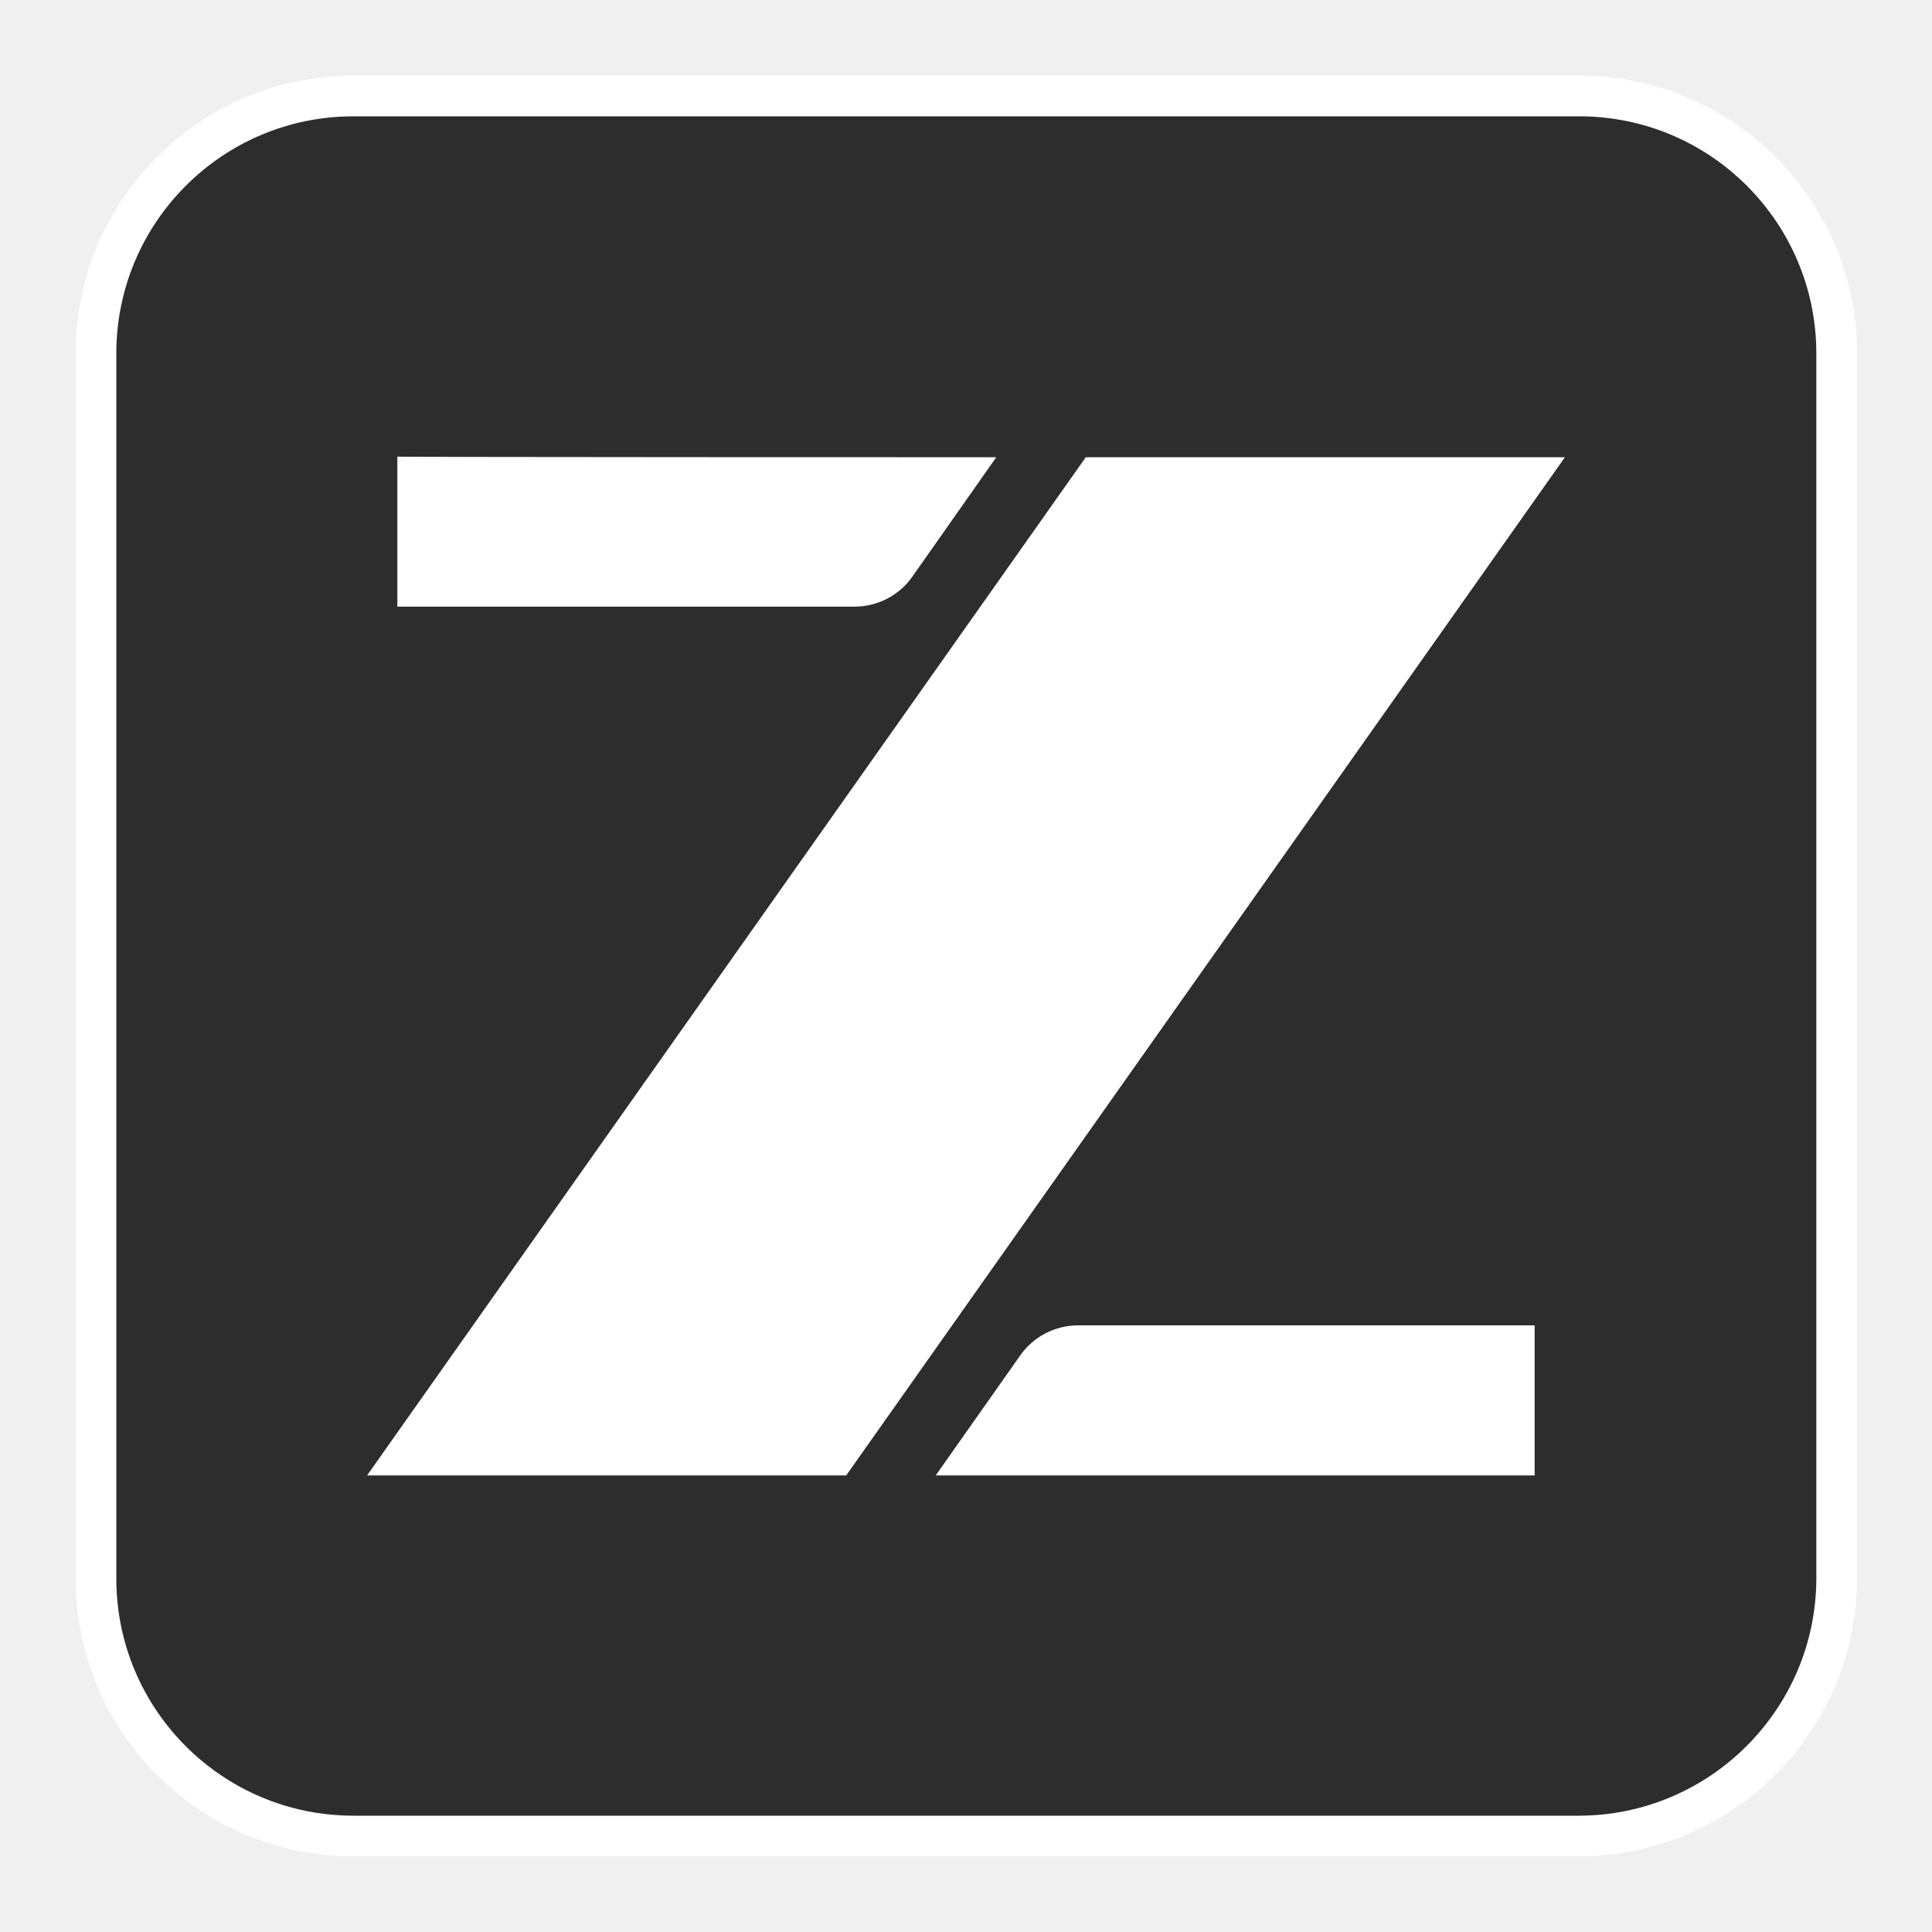
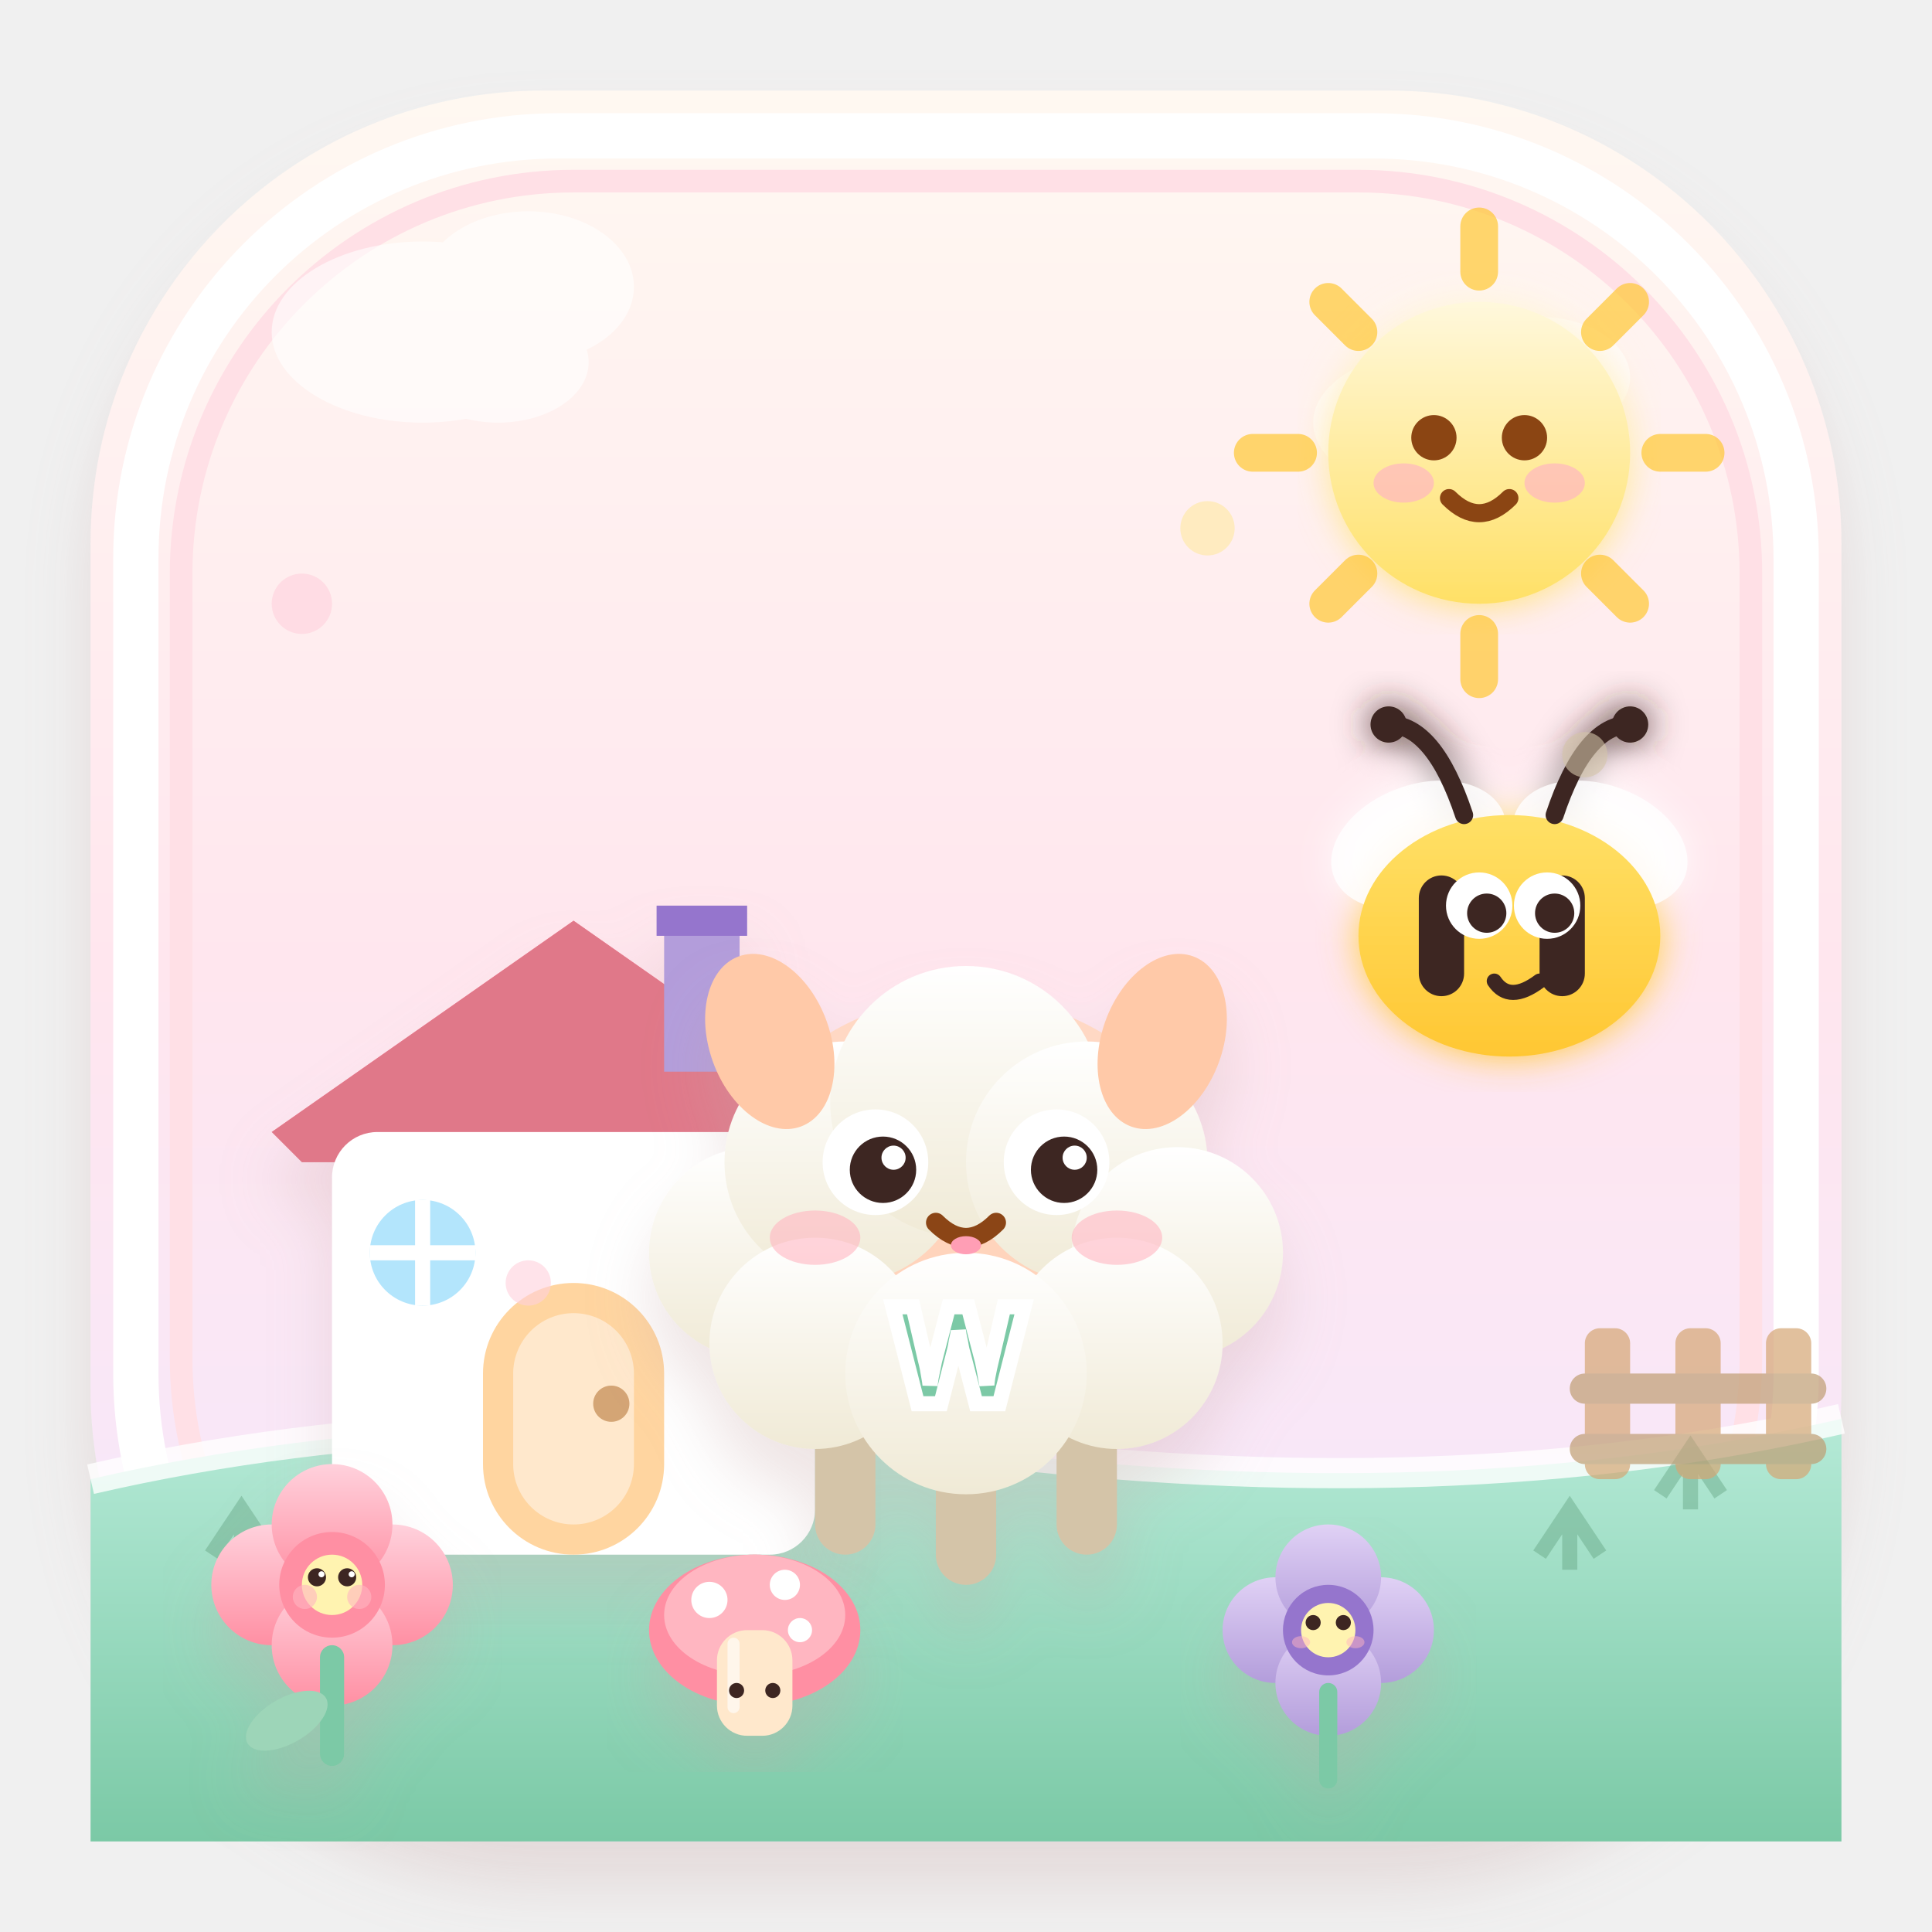
- <svg xmlns="http://www.w3.org/2000/svg" version="1.1" x="0px" y="0px" viewBox="0 0 30 30" style="enable-background:new 0 0 30 30;" xml:space="preserve">
+ <svg xmlns="http://www.w3.org/2000/svg" viewBox="0 0 128 128">
  <defs>
-     <style type="text/css">
-     .st194{fill:#2D2D2D;stroke:#FFFFFF;stroke-width:0.632;stroke-miterlimit:10;}
-     .st23{fill:#FFFFFF;}
- 
-     .z-breathe {
-       animation: breathe 2.5s ease-in-out infinite;
-     }
- 
-     @keyframes breathe {
-       0%, 100% { opacity: 0.7; }
-       50% { opacity: 1; }
-     }
-   </style>
+     <linearGradient id="bg" x1="0" y1="0" x2="0" y2="1">
+       <stop offset="0%" stop-color="#FFF8F1" />
+       <stop offset="50%" stop-color="#FFE6EE" />
+       <stop offset="100%" stop-color="#F3E8FF" />
+     </linearGradient>
+     <linearGradient id="ground" x1="0" y1="0" x2="0" y2="1">
+       <stop offset="0%" stop-color="#B5EAD7" />
+       <stop offset="100%" stop-color="#7BC9A6" />
+     </linearGradient>
+     <linearGradient id="wool" x1="0" y1="0" x2="0" y2="1">
+       <stop offset="0%" stop-color="#FFFFFF" />
+       <stop offset="100%" stop-color="#F0EAD6" />
+     </linearGradient>
+     <linearGradient id="sun" x1="0" y1="0" x2="0" y2="1">
+       <stop offset="0%" stop-color="#FFF8DC" />
+       <stop offset="100%" stop-color="#FFE066" />
+     </linearGradient>
+     <linearGradient id="bee" x1="0" y1="0" x2="0" y2="1">
+       <stop offset="0%" stop-color="#FFE066" />
+       <stop offset="100%" stop-color="#FFC733" />
+     </linearGradient>
+     <linearGradient id="flower-pink" x1="0" y1="0" x2="0" y2="1">
+       <stop offset="0%" stop-color="#FFD1DC" />
+       <stop offset="100%" stop-color="#FF8FA3" />
+     </linearGradient>
+     <linearGradient id="flower-purple" x1="0" y1="0" x2="0" y2="1">
+       <stop offset="0%" stop-color="#E0D1F5" />
+       <stop offset="100%" stop-color="#B39DDB" />
+     </linearGradient>
+     <linearGradient id="flower-yellow" x1="0" y1="0" x2="0" y2="1">
+       <stop offset="0%" stop-color="#FFF3B0" />
+       <stop offset="100%" stop-color="#FFD54F" />
+     </linearGradient>
+     <filter id="shadow" x="-20%" y="-20%" width="140%" height="140%">
+       <feDropShadow dx="0" dy="3" stdDeviation="2" flood-color="#C9A8A8" flood-opacity="0.3" />
+     </filter>
+     <filter id="soft-glow">
+       <feGaussianBlur in="SourceGraphic" stdDeviation="1.2" result="blur" />
+       <feMerge>
+         <feMergeNode in="blur" />
+         <feMergeNode in="SourceGraphic" />
+       </feMerge>
+     </filter>
  </defs>
+   <rect x="6" y="6" width="116" height="116" rx="30" fill="url(#bg)" filter="url(#shadow)" />
+   <rect x="9" y="9" width="110" height="110" rx="28" fill="none" stroke="#FFFFFF" stroke-width="3" />
+   <rect x="12" y="12" width="104" height="104" rx="26" fill="none" stroke="#FFE0E6" stroke-width="1.5" />
+   <g opacity="0.6">
+     <ellipse cx="28" cy="22" rx="10" ry="6" fill="#FFFFFF" />
+     <ellipse cx="35" cy="19" rx="7" ry="5" fill="#FFFFFF" />
+     <ellipse cx="33" cy="24" rx="6" ry="4" fill="#FFFFFF" />
+   </g>
+   <g opacity="0.5">
+     <ellipse cx="96" cy="28" rx="9" ry="5" fill="#FFFFFF" />
+     <ellipse cx="102" cy="25" rx="6" ry="4" fill="#FFFFFF" />
+   </g>
+   <g transform="translate(98, 30)">
+     <circle r="10" fill="url(#sun)" filter="url(#soft-glow)" />
+     <g stroke="#FFC733" stroke-width="2.5" stroke-linecap="round" opacity="0.7">
+       <line x1="0" y1="-15" x2="0" y2="-12" />
+       <line x1="0" y1="12" x2="0" y2="15" />
+       <line x1="-15" y1="0" x2="-12" y2="0" />
+       <line x1="12" y1="0" x2="15" y2="0" />
+       <line x1="-10" y1="-10" x2="-8" y2="-8" />
+       <line x1="10" y1="-10" x2="8" y2="-8" />
+       <line x1="-10" y1="10" x2="-8" y2="8" />
+       <line x1="10" y1="10" x2="8" y2="8" />
+     </g>
+     <circle cx="-3" cy="-1" r="1.5" fill="#8B4513" />
+     <circle cx="3" cy="-1" r="1.5" fill="#8B4513" />
+     <path d="M -2 3 Q 0 5, 2 3" fill="none" stroke="#8B4513" stroke-width="1.2" stroke-linecap="round" />
+     <ellipse cx="-5" cy="2" rx="2" ry="1.3" fill="#FFB6C1" opacity="0.7" />
+     <ellipse cx="5" cy="2" rx="2" ry="1.3" fill="#FFB6C1" opacity="0.7" />
+   </g>
  <g>
-     <path class="st194" d="M24.51,28.51H5.49c-2.21,0-4-1.79-4-4V5.49c0-2.21,1.79-4,4-4h19.03c2.21,0,4,1.79,4,4v19.03     C28.51,26.72,26.72,28.51,24.51,28.51z" />
-     <g class="z-breathe">
-       <path class="st23" d="M15.47,7.1l-1.3,1.85c-0.2,0.29-0.54,0.47-0.9,0.47h-7.1V7.09C6.16,7.1,15.47,7.1,15.47,7.1z" />
-       <polygon class="st23" points="24.3,7.1 13.14,22.91 5.7,22.91 16.86,7.1" />
-       <path class="st23" d="M14.53,22.91l1.31-1.86c0.2-0.29,0.54-0.47,0.9-0.47h7.09v2.33H14.53z" />
+     <path d="M 6 98 Q 32 92, 64 96 Q 96 100, 122 94 L 122 122 L 6 122 Z" fill="url(#ground)" />
+     <path d="M 6 98 Q 32 92, 64 96 Q 96 100, 122 94" fill="none" stroke="#FFFFFF" stroke-width="2" opacity="0.8" />
+     <g opacity="0.4" fill="#5D9E7A">
+       <path d="M 16 100 L 16 104 M 14 103 L 16 100 L 18 103" stroke-width="1" fill="none" stroke="#5D9E7A" />
+       <path d="M 24 98 L 24 102 M 22 101 L 24 98 L 26 101" stroke-width="1" fill="none" stroke="#5D9E7A" />
+       <path d="M 104 100 L 104 104 M 102 103 L 104 100 L 106 103" stroke-width="1" fill="none" stroke="#5D9E7A" />
+       <path d="M 112 96 L 112 100 M 110 99 L 112 96 L 114 99" stroke-width="1" fill="none" stroke="#5D9E7A" />
    </g>
  </g>
+   <g transform="translate(10, 55)" filter="url(#shadow)">
+     <path d="M 8 20 L 28 6 L 48 20 Z" fill="#FF8FA3" />
+     <path d="M 8 20 L 28 6 L 48 20 L 46 22 L 10 22 Z" fill="#E07889" />
+     <rect x="12" y="20" width="32" height="28" rx="3" fill="#FFFFFF" />
+     <rect x="22" y="30" width="12" height="18" rx="6" fill="#FFD5A0" />
+     <rect x="24" y="32" width="8" height="14" rx="4" fill="#FFE8CC" />
+     <circle cx="30.5" cy="38" r="1.2" fill="#D4A574" />
+     <circle cx="18" cy="28" r="3.5" fill="#B3E5FC" />
+     <line x1="14.5" y1="28" x2="21.5" y2="28" stroke="#FFFFFF" stroke-width="1" />
+     <line x1="18" y1="24.5" x2="18" y2="31.5" stroke="#FFFFFF" stroke-width="1" />
+     <rect x="34" y="6" width="5" height="10" fill="#B39DDB" />
+     <rect x="33.5" y="5" width="6" height="2" fill="#9575CD" />
+   </g>
+   <g transform="translate(64, 75)" filter="url(#shadow)">
+     <rect x="-10" y="18" width="4" height="10" rx="2" fill="#D4C4A8" />
+     <rect x="-2" y="20" width="4" height="10" rx="2" fill="#D4C4A8" />
+     <rect x="6" y="18" width="4" height="10" rx="2" fill="#D4C4A8" />
+     <ellipse cx="0" cy="5" rx="16" ry="14" fill="#FFD8C4" />
+     <ellipse cx="0" cy="8" rx="15" ry="11" fill="#FFC9A8" opacity="0.3" />
+     <g fill="url(#wool)">
+       <circle cx="-14" cy="8" r="7" />
+       <circle cx="-8" cy="2" r="8" />
+       <circle cx="0" cy="-2" r="9" />
+       <circle cx="8" cy="2" r="8" />
+       <circle cx="14" cy="8" r="7" />
+       <circle cx="-10" cy="14" r="7" />
+       <circle cx="10" cy="14" r="7" />
+       <circle cx="0" cy="16" r="8" />
+     </g>
+     <ellipse cx="-13" cy="-6" rx="4" ry="6" fill="#FFC9A8" transform="rotate(-20 -13 -6)" />
+     <ellipse cx="13" cy="-6" rx="4" ry="6" fill="#FFC9A8" transform="rotate(20 13 -6)" />
+     <circle cx="-6" cy="2" r="3.5" fill="#FFFFFF" />
+     <circle cx="6" cy="2" r="3.5" fill="#FFFFFF" />
+     <circle cx="-5.5" cy="2.5" r="2.2" fill="#3E2723" />
+     <circle cx="6.5" cy="2.5" r="2.2" fill="#3E2723" />
+     <circle cx="-4.8" cy="1.7" r="0.8" fill="#FFFFFF" />
+     <circle cx="7.2" cy="1.7" r="0.8" fill="#FFFFFF" />
+     <ellipse cx="-10" cy="7" rx="3" ry="1.8" fill="#FFB6C1" opacity="0.6" />
+     <ellipse cx="10" cy="7" rx="3" ry="1.8" fill="#FFB6C1" opacity="0.6" />
+     <path d="M -2 6 Q 0 8, 2 6" fill="none" stroke="#8B4513" stroke-width="1.3" stroke-linecap="round" />
+     <ellipse cx="0" cy="7.5" rx="1" ry="0.6" fill="#FF9EB5" />
+     <text x="-0.5" y="18" text-anchor="middle" font-size="9" font-weight="900" font-family="'Comic Sans MS', sans-serif" fill="#7BC9A6" stroke="#FFFFFF" stroke-width="1">W</text>
+   </g>
+   <g transform="translate(100, 60)" filter="url(#soft-glow)">
+     <ellipse cx="-6" cy="-4" rx="6" ry="4" fill="#FFFFFF" opacity="0.8" transform="rotate(-20 -6 -4)" />
+     <ellipse cx="6" cy="-4" rx="6" ry="4" fill="#FFFFFF" opacity="0.8" transform="rotate(20 6 -4)" />
+     <ellipse cx="0" cy="2" rx="10" ry="8" fill="url(#bee)" />
+     <rect x="-6" y="-2" width="3" height="8" rx="1.5" fill="#3E2723" />
+     <rect x="2" y="-2" width="3" height="8" rx="1.5" fill="#3E2723" />
+     <circle cx="-2" cy="0" r="2.2" fill="#FFFFFF" />
+     <circle cx="2.5" cy="0" r="2.2" fill="#FFFFFF" />
+     <circle cx="-1.5" cy="0.5" r="1.3" fill="#3E2723" />
+     <circle cx="3" cy="0.5" r="1.3" fill="#3E2723" />
+     <path d="M -3 -6 Q -5 -12, -8 -12" fill="none" stroke="#3E2723" stroke-width="1.2" stroke-linecap="round" />
+     <path d="M 3 -6 Q 5 -12, 8 -12" fill="none" stroke="#3E2723" stroke-width="1.2" stroke-linecap="round" />
+     <circle cx="-8" cy="-12" r="1.2" fill="#3E2723" />
+     <circle cx="8" cy="-12" r="1.2" fill="#3E2723" />
+     <path d="M -1 5 Q 0 6.5, 2 5" fill="none" stroke="#3E2723" stroke-width="1" stroke-linecap="round" />
+   </g>
+   <g transform="translate(22, 105)" filter="url(#shadow)">
+     <circle cx="-4" cy="0" r="4" fill="url(#flower-pink)" />
+     <circle cx="4" cy="0" r="4" fill="url(#flower-pink)" />
+     <circle cx="0" cy="-4" r="4" fill="url(#flower-pink)" />
+     <circle cx="0" cy="4" r="4" fill="url(#flower-pink)" />
+     <circle cx="0" cy="0" r="3.5" fill="#FF8FA3" />
+     <circle cx="0" cy="0" r="2" fill="#FFF3B0" />
+     <rect x="-0.8" y="4" width="1.6" height="8" rx="0.8" fill="#7BC9A6" />
+     <ellipse cx="-3" cy="9" rx="3" ry="1.5" fill="#9DD5B8" transform="rotate(-30 -3 9)" />
+     <circle cx="-1" cy="-0.5" r="0.6" fill="#3E2723" />
+     <circle cx="1" cy="-0.5" r="0.6" fill="#3E2723" />
+     <circle cx="-0.7" cy="-0.7" r="0.2" fill="#FFFFFF" />
+     <circle cx="1.3" cy="-0.7" r="0.2" fill="#FFFFFF" />
+     <circle cx="-1.8" cy="0.8" r="0.8" fill="#FFB6C1" opacity="0.6" />
+     <circle cx="1.8" cy="0.8" r="0.8" fill="#FFB6C1" opacity="0.6" />
+   </g>
+   <g transform="translate(88, 108)" filter="url(#shadow)">
+     <circle cx="-3.5" cy="0" r="3.5" fill="url(#flower-purple)" />
+     <circle cx="3.5" cy="0" r="3.5" fill="url(#flower-purple)" />
+     <circle cx="0" cy="-3.5" r="3.5" fill="url(#flower-purple)" />
+     <circle cx="0" cy="3.5" r="3.5" fill="url(#flower-purple)" />
+     <circle cx="0" cy="0" r="3" fill="#9575CD" />
+     <circle cx="0" cy="0" r="1.8" fill="#FFF3B0" />
+     <rect x="-0.6" y="3.5" width="1.2" height="7" rx="0.6" fill="#7BC9A6" />
+     <circle cx="-1" cy="-0.5" r="0.5" fill="#3E2723" />
+     <circle cx="1" cy="-0.5" r="0.5" fill="#3E2723" />
+     <ellipse cx="-1.8" cy="0.8" rx="0.6" ry="0.4" fill="#FFB6C1" opacity="0.5" />
+     <ellipse cx="1.8" cy="0.8" rx="0.6" ry="0.4" fill="#FFB6C1" opacity="0.5" />
+   </g>
+   <g transform="translate(50, 110)" filter="url(#shadow)">
+     <ellipse cx="0" cy="-2" rx="7" ry="5" fill="#FF8FA3" />
+     <ellipse cx="0" cy="-3" rx="6" ry="4" fill="#FFB6C1" />
+     <circle cx="-3" cy="-4" r="1.2" fill="#FFFFFF" />
+     <circle cx="2" cy="-5" r="1" fill="#FFFFFF" />
+     <circle cx="3" cy="-2" r="0.8" fill="#FFFFFF" />
+     <rect x="-2.5" y="-2" width="5" height="7" rx="2" fill="#FFE8CC" />
+     <rect x="-1.8" y="-1.5" width="0.8" height="5" rx="0.4" fill="#FFFFFF" opacity="0.6" />
+     <circle cx="-1.2" cy="2" r="0.5" fill="#3E2723" />
+     <circle cx="1.2" cy="2" r="0.5" fill="#3E2723" />
+   </g>
+   <g transform="translate(105, 88)" opacity="0.7">
+     <rect x="0" y="0" width="3" height="10" rx="1" fill="#D4A574" />
+     <rect x="6" y="0" width="3" height="10" rx="1" fill="#D4A574" />
+     <rect x="12" y="0" width="3" height="10" rx="1" fill="#D4A574" />
+     <rect x="-1" y="3" width="17" height="2" rx="1" fill="#BF9C72" />
+     <rect x="-1" y="7" width="17" height="2" rx="1" fill="#BF9C72" />
+   </g>
+   <g opacity="0.6">
+     <circle cx="20" cy="40" r="2" fill="#FFD1DC" />
+     <circle cx="105" cy="50" r="1.5" fill="#D4C4A8" />
+     <circle cx="80" cy="35" r="1.8" fill="#FFE8A0" />
+     <circle cx="35" cy="85" r="1.5" fill="#FFD1DC" />
+   </g>
</svg>
